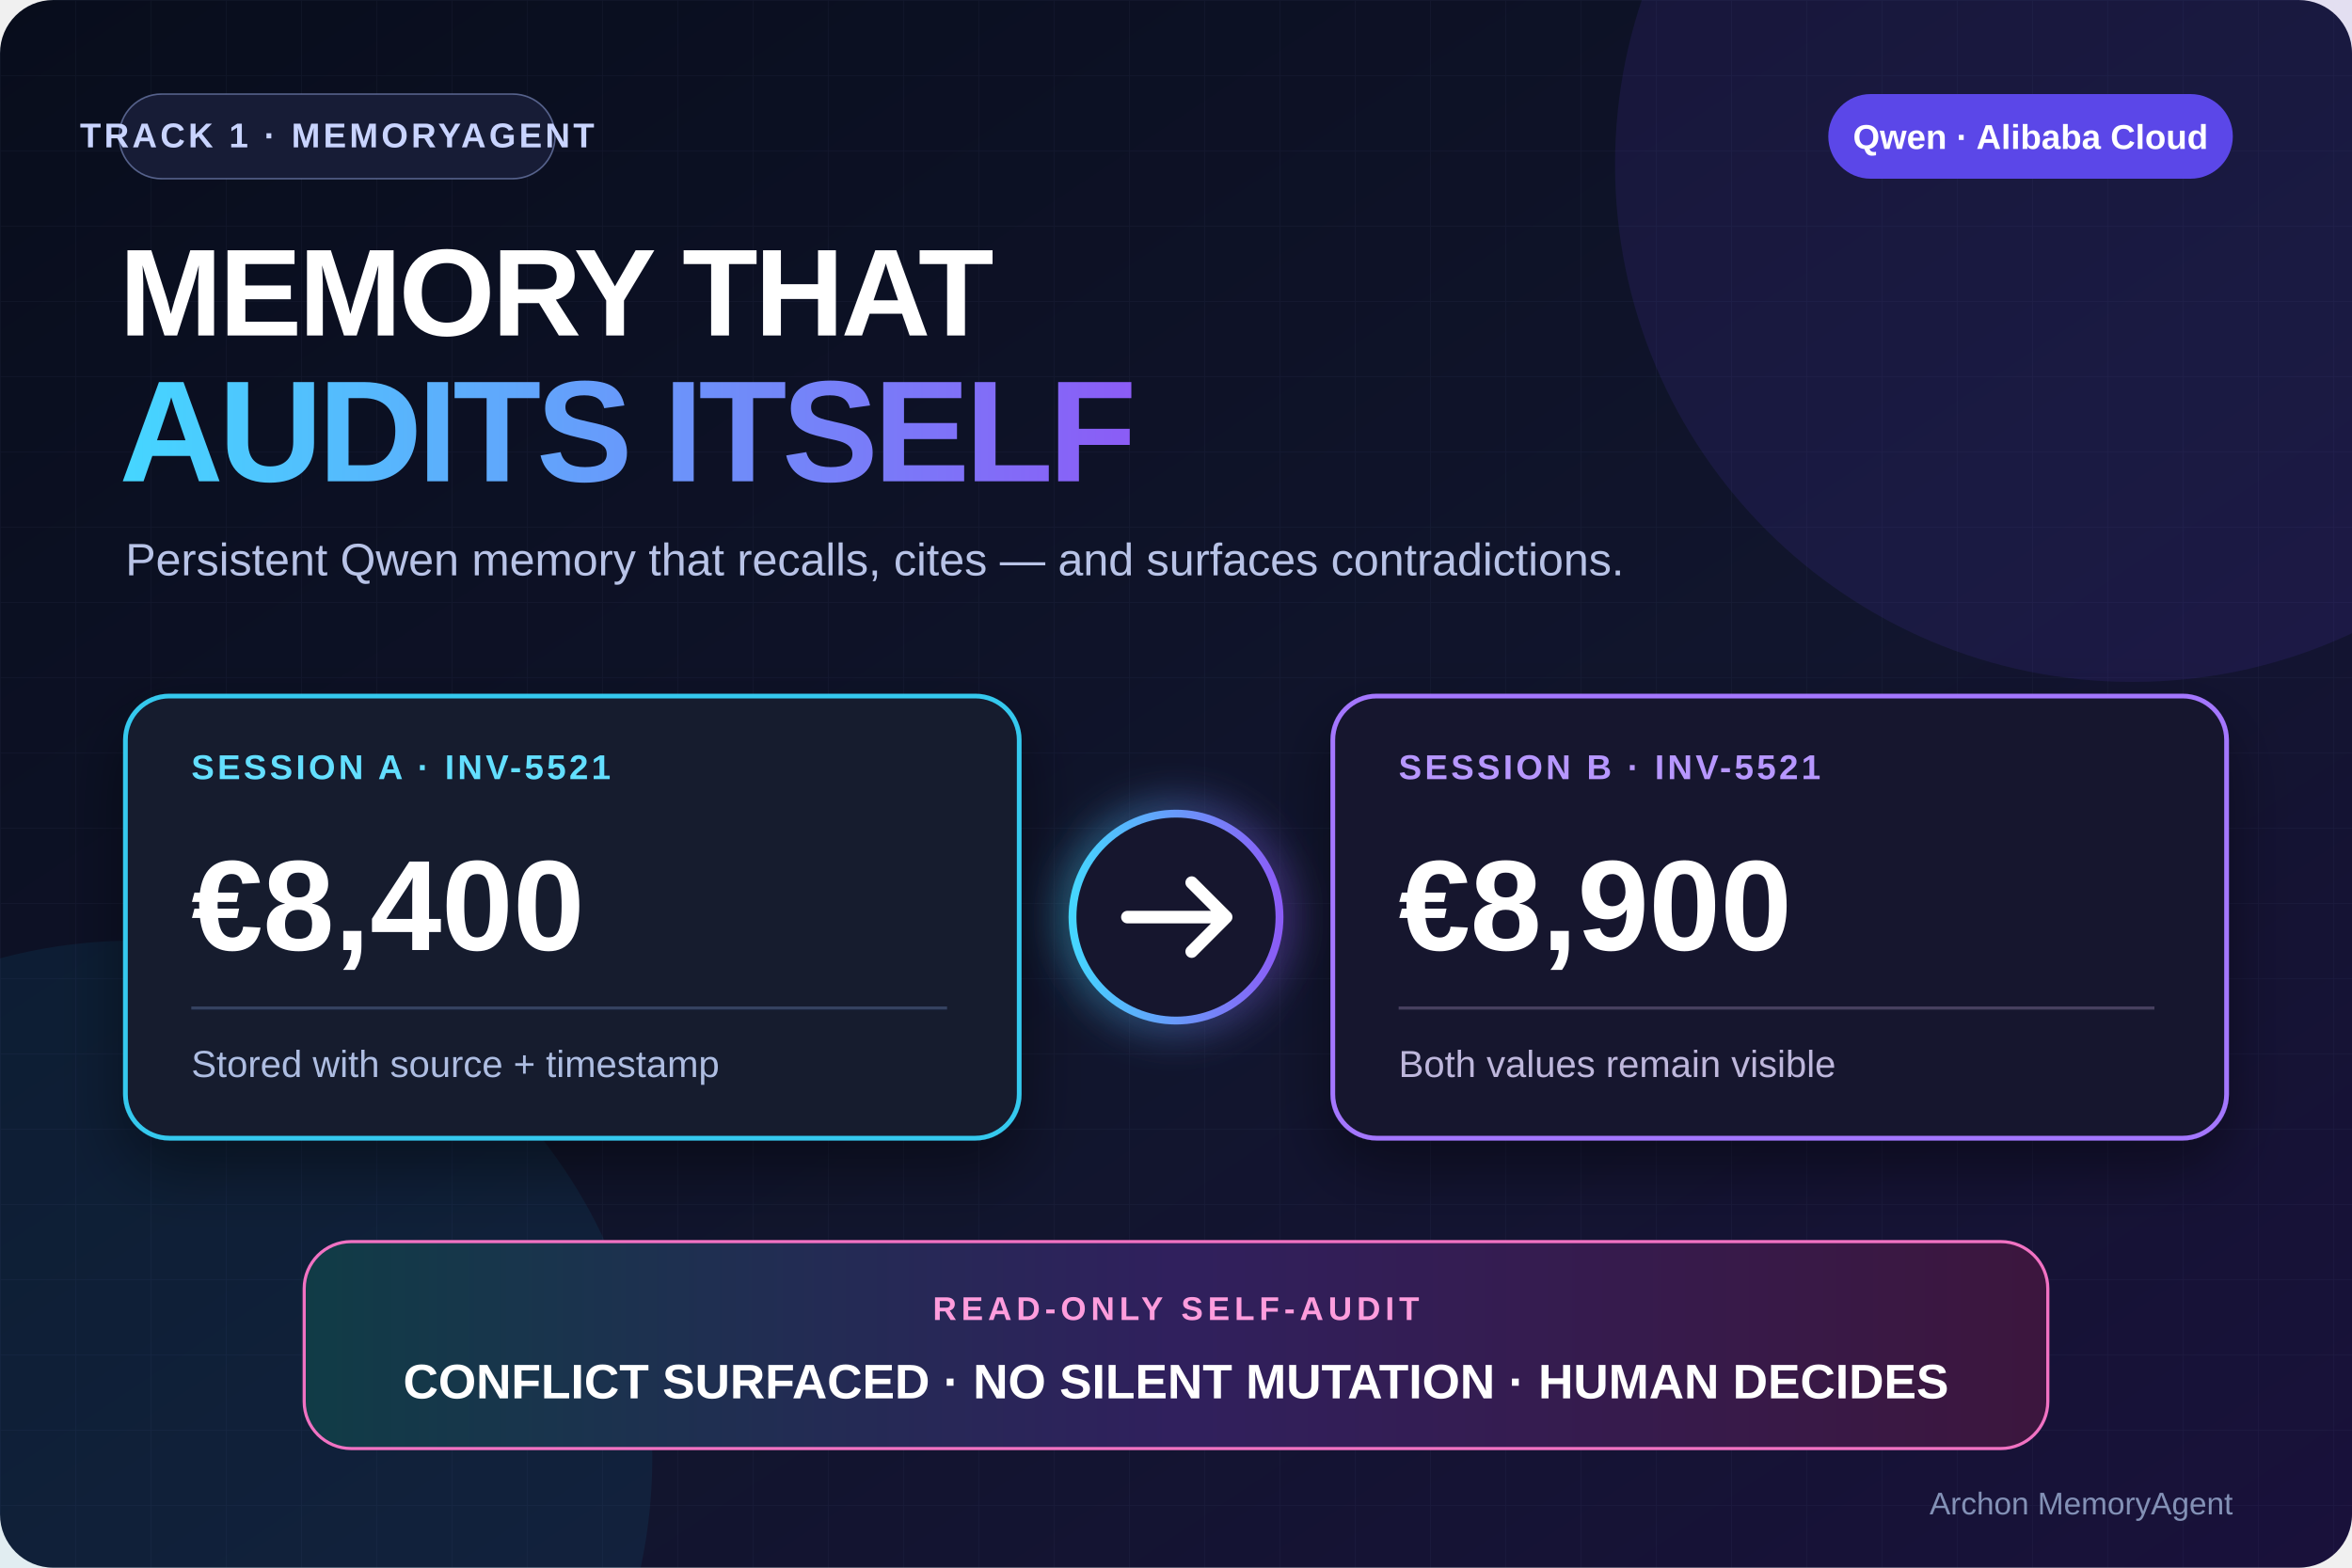
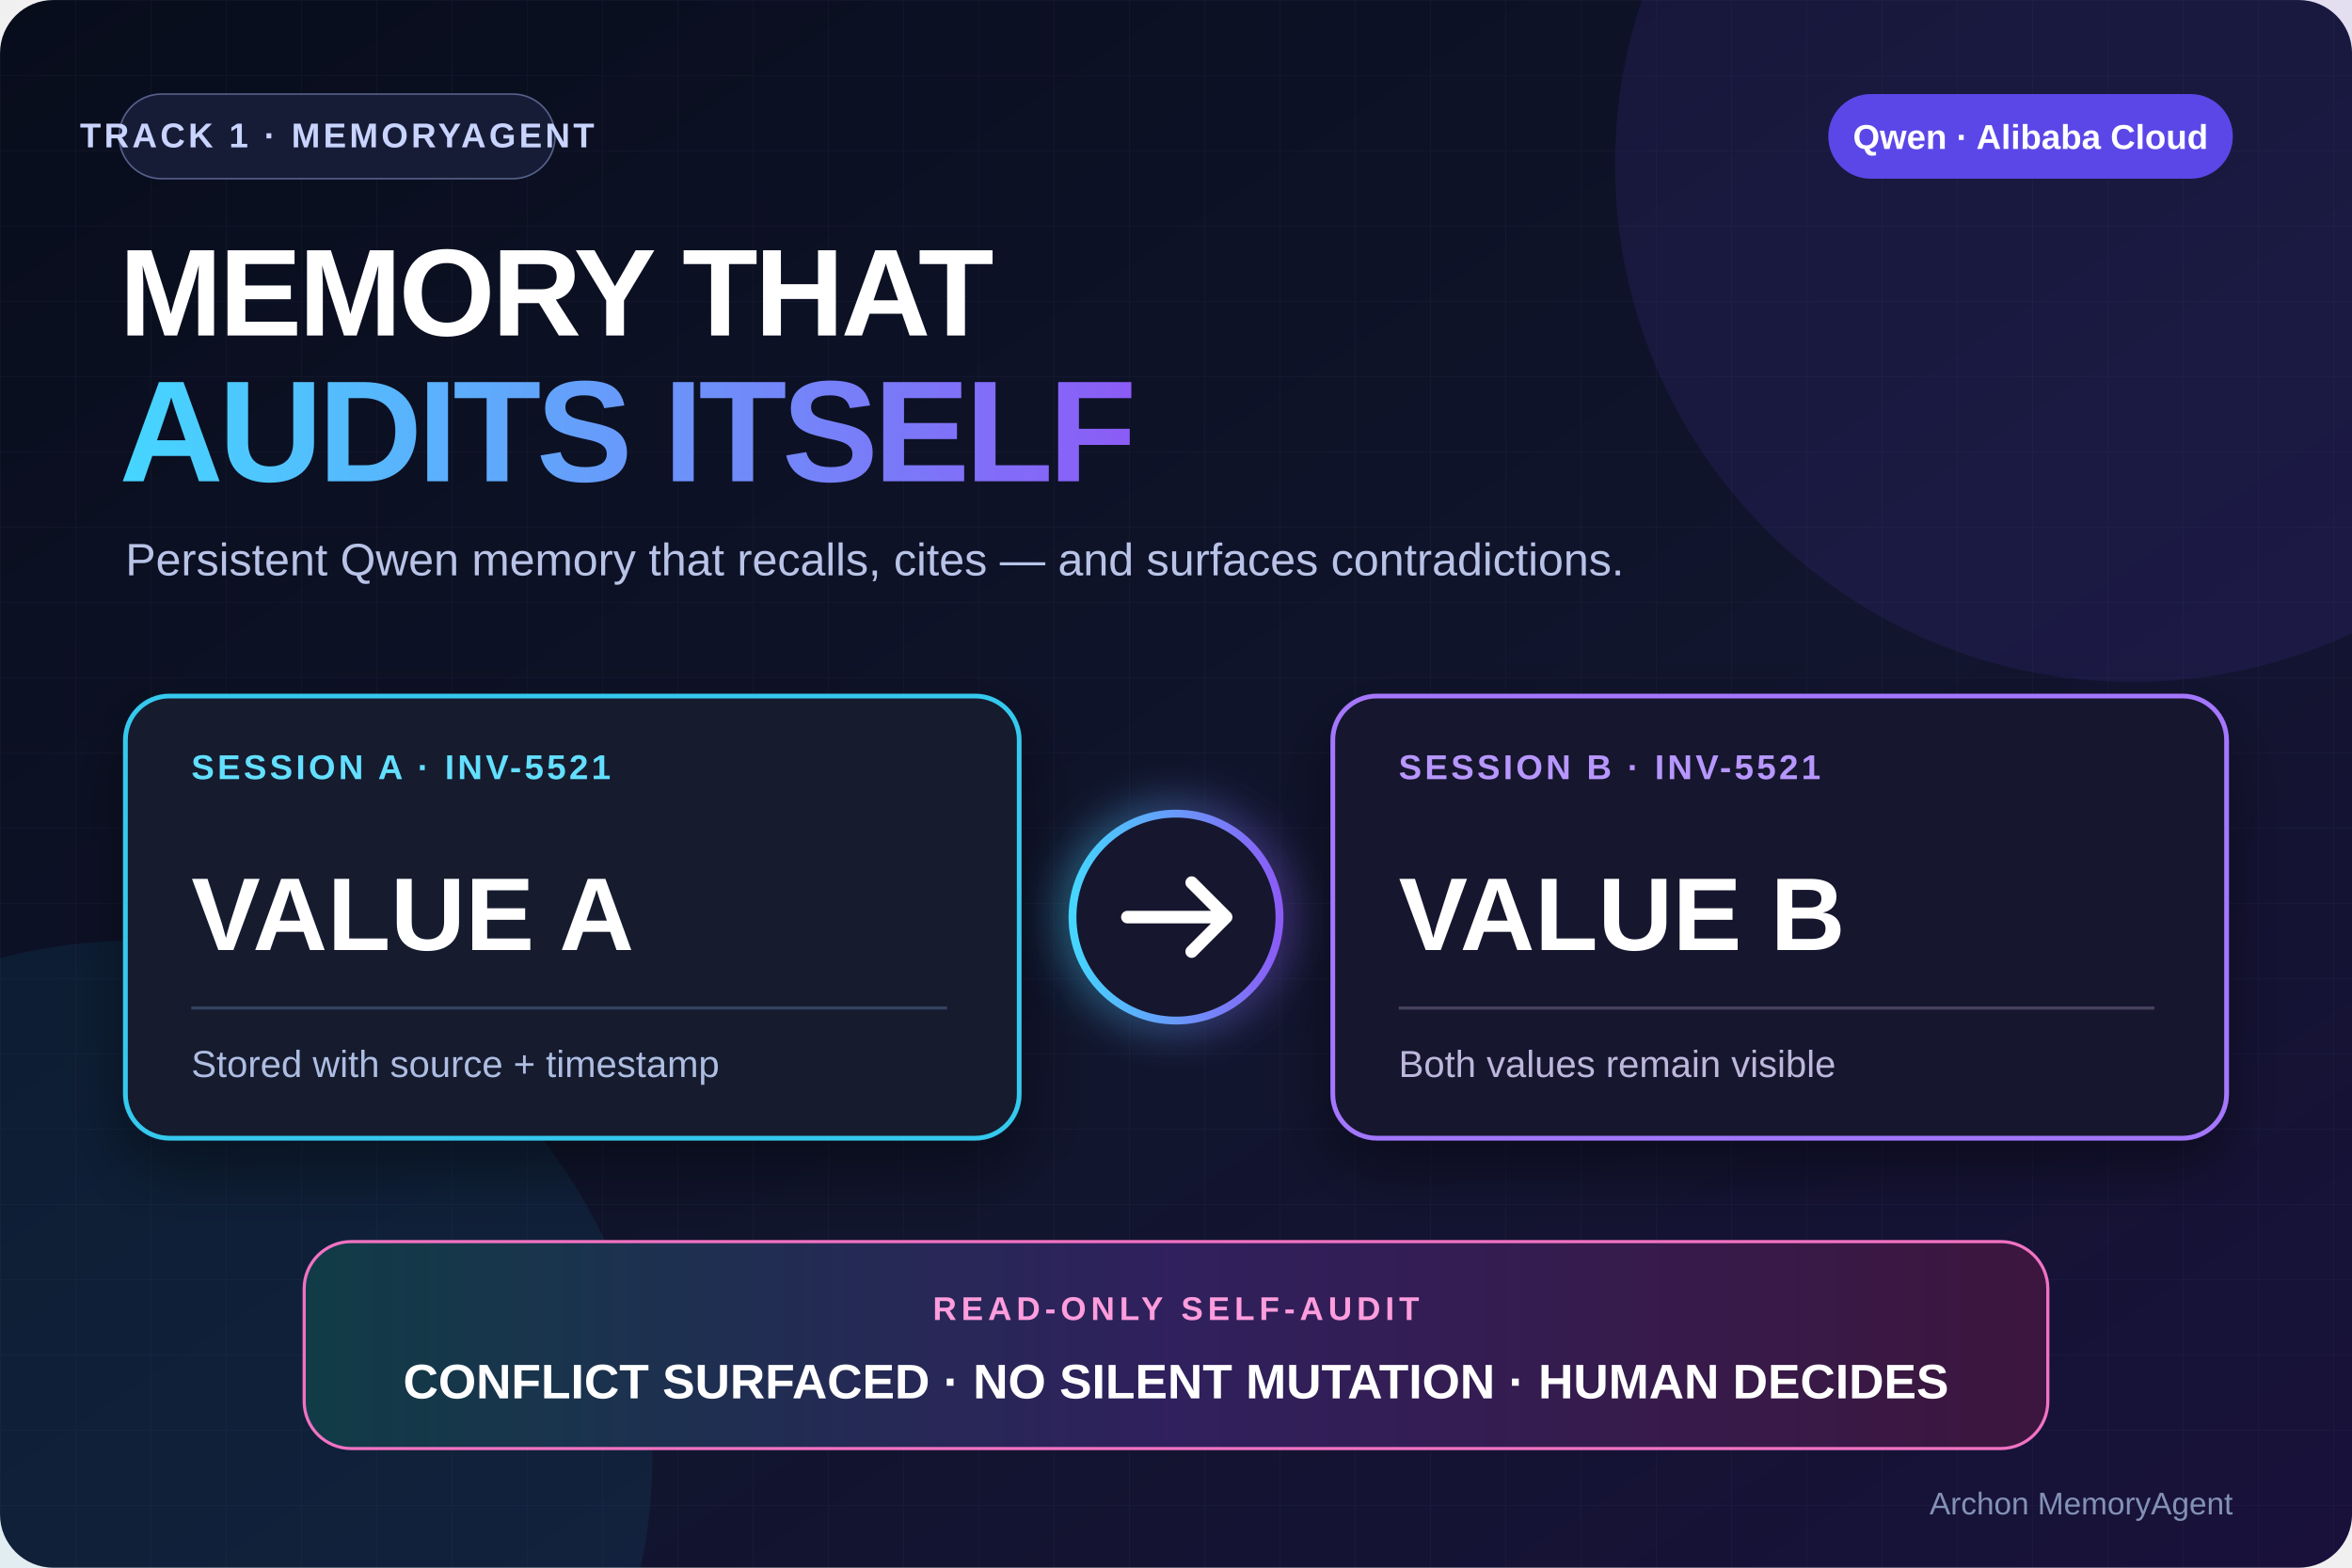
<svg xmlns="http://www.w3.org/2000/svg" width="1500" height="1000" viewBox="0 0 1500 1000" role="img" aria-labelledby="title desc">
  <defs>
    <linearGradient id="background" x1="0" y1="0" x2="1" y2="1">
      <stop offset="0" stop-color="#080d1c" />
      <stop offset="0.58" stop-color="#11152d" />
      <stop offset="1" stop-color="#19113b" />
    </linearGradient>
    <linearGradient id="brand" x1="0" y1="0" x2="1" y2="0">
      <stop offset="0" stop-color="#45d6ff" />
      <stop offset="1" stop-color="#8b5cf6" />
    </linearGradient>
    <linearGradient id="audit" x1="0" y1="0" x2="1" y2="0">
      <stop offset="0" stop-color="#103c46" />
      <stop offset="0.5" stop-color="#30205d" />
      <stop offset="1" stop-color="#3c163d" />
    </linearGradient>
    <pattern id="grid" width="48" height="48" patternUnits="userSpaceOnUse">
      <path d="M48 0H0V48" fill="none" stroke="#a7b7ff" stroke-opacity="0.045" stroke-width="1" />
    </pattern>
    <filter id="glow" x="-40%" y="-40%" width="180%" height="180%">
      <feGaussianBlur stdDeviation="14" result="blur" />
      <feMerge>
        <feMergeNode in="blur" />
        <feMergeNode in="SourceGraphic" />
      </feMerge>
    </filter>
    <filter id="shadow" x="-20%" y="-20%" width="140%" height="150%">
      <feDropShadow dx="0" dy="18" stdDeviation="20" flood-color="#000" flood-opacity="0.42" />
    </filter>
  </defs>
  <rect width="1500" height="1000" rx="34" fill="url(#background)" />
  <rect width="1500" height="1000" rx="34" fill="url(#grid)" />
  <circle cx="1360" cy="105" r="330" fill="#6d4aff" opacity="0.10" />
  <circle cx="86" cy="930" r="330" fill="#16c9ff" opacity="0.07" />
  <g font-family="Arial, Helvetica, sans-serif">
    <rect x="76" y="60" width="278" height="54" rx="27" fill="#171c36" stroke="#7b8bbf" stroke-opacity="0.65" />
    <text x="215" y="94" fill="#c9d4ff" font-size="22" font-weight="700" text-anchor="middle" letter-spacing="2">TRACK 1 · MEMORYAGENT</text>
    <rect x="1166" y="60" width="258" height="54" rx="27" fill="#5b47e8" />
    <text x="1295" y="95" fill="#fff" font-size="22" font-weight="700" text-anchor="middle">Qwen · Alibaba Cloud</text>
    <text x="76" y="214" fill="#ffffff" font-size="79" font-weight="800" letter-spacing="-2">MEMORY THAT</text>
    <text x="76" y="307" fill="url(#brand)" font-size="92" font-weight="900" letter-spacing="-3">AUDITS ITSELF</text>
    <text x="80" y="367" fill="#b8c3e7" font-size="29">Persistent Qwen memory that recalls, cites — and surfaces contradictions.</text>
    <g filter="url(#shadow)">
      <rect x="80" y="444" width="570" height="282" rx="28" fill="#131a2f" stroke="#36c9ee" stroke-width="3" />
      <text x="122" y="497" fill="#64dfff" font-size="22" font-weight="800" letter-spacing="2">SESSION A · INV-5521</text>
-       <text x="122" y="606" fill="#ffffff" font-size="82" font-weight="900">€8,400</text>
+       <text x="122" y="606" fill="#ffffff" font-size="66" font-weight="900">VALUE A</text>
      <line x1="122" y1="643" x2="604" y2="643" stroke="#344260" stroke-width="2" />
      <text x="122" y="687" fill="#aebde1" font-size="24">Stored with source + timestamp</text>
      <rect x="850" y="444" width="570" height="282" rx="28" fill="#18172f" stroke="#a477ff" stroke-width="3" />
      <text x="892" y="497" fill="#b797ff" font-size="22" font-weight="800" letter-spacing="2">SESSION B · INV-5521</text>
-       <text x="892" y="606" fill="#ffffff" font-size="82" font-weight="900">€8,900</text>
+       <text x="892" y="606" fill="#ffffff" font-size="66" font-weight="900">VALUE B</text>
      <line x1="892" y1="643" x2="1374" y2="643" stroke="#46405f" stroke-width="2" />
      <text x="892" y="687" fill="#beb7dc" font-size="24">Both values remain visible</text>
    </g>
    <g filter="url(#glow)">
      <circle cx="750" cy="585" r="66" fill="#17172e" stroke="url(#brand)" stroke-width="5" />
      <path d="M719 585h62M760 563l22 22-22 22" fill="none" stroke="#fff" stroke-width="8" stroke-linecap="round" stroke-linejoin="round" />
    </g>
    <rect x="194" y="792" width="1112" height="132" rx="30" fill="url(#audit)" stroke="#f172c3" stroke-width="2" />
    <text x="750" y="842" fill="#ff9ddd" font-size="21" font-weight="800" text-anchor="middle" letter-spacing="3">READ-ONLY SELF-AUDIT</text>
    <text x="750" y="892" fill="#ffffff" font-size="31" font-weight="800" text-anchor="middle">CONFLICT SURFACED · NO SILENT MUTATION · HUMAN DECIDES</text>
    <text x="1424" y="966" fill="#8391b6" font-size="20" text-anchor="end">Archon MemoryAgent</text>
  </g>
</svg>
